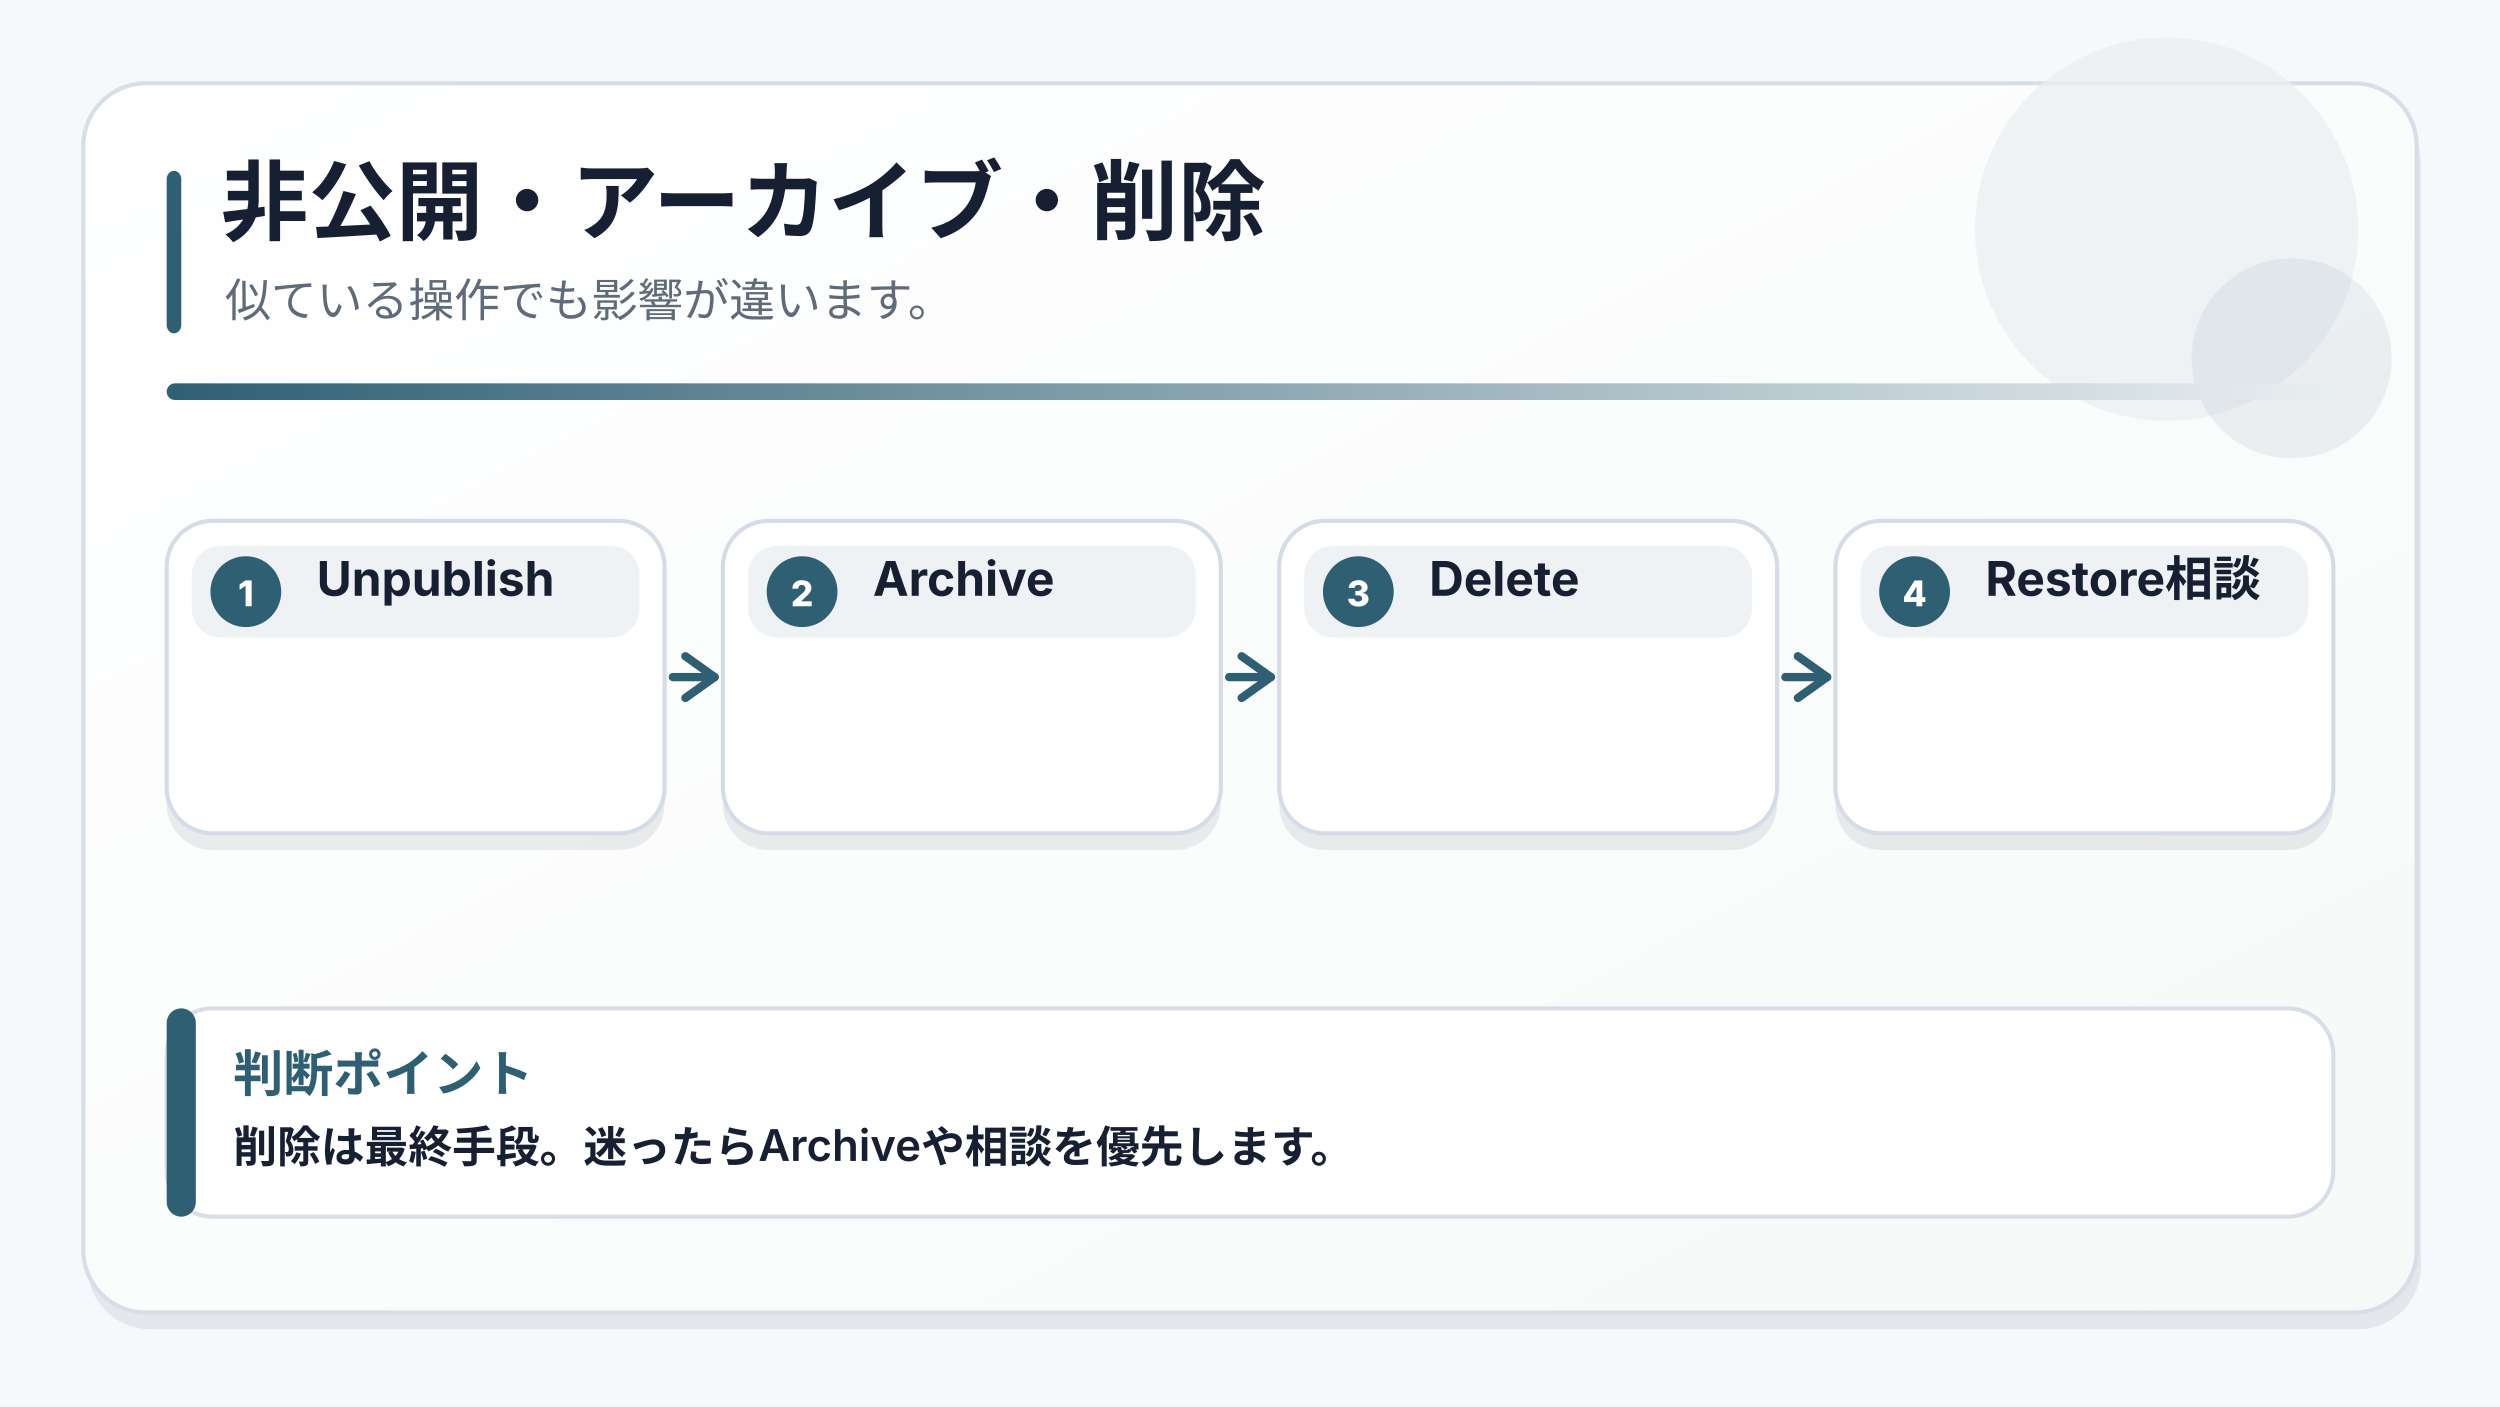
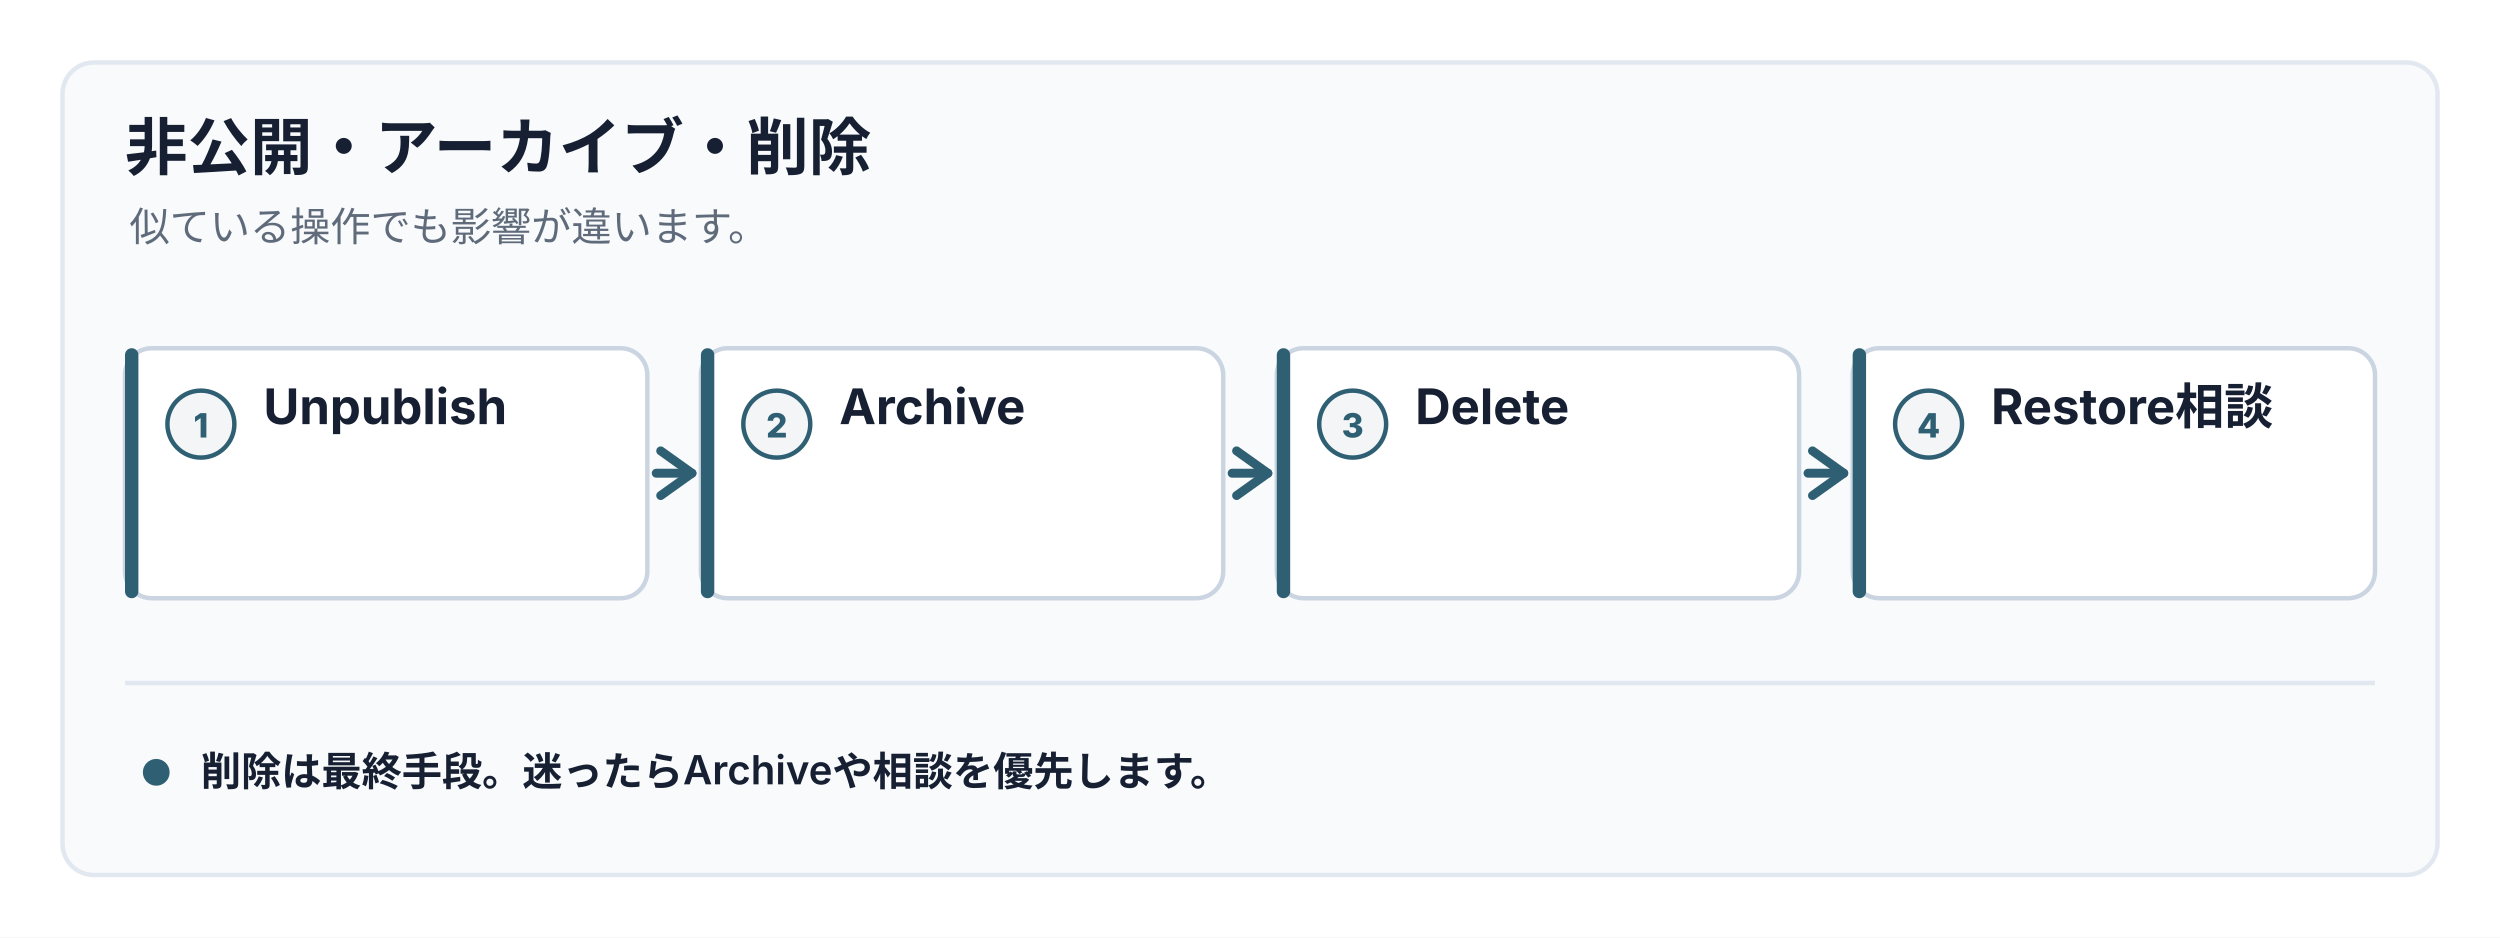
- <svg xmlns="http://www.w3.org/2000/svg" width="1200" height="675" viewBox="0 0 1200 675" role="img">
-   <defs>
-     <linearGradient id="bg" x1="0" y1="0" x2="1" y2="1">
-       <stop offset="0%" stop-color="#FFFFFF" />
-       <stop offset="100%" stop-color="#F7F9F9" />
-     </linearGradient>
-     <linearGradient id="bar" x1="0" y1="0" x2="1" y2="0">
-       <stop offset="0%" stop-color="#2F5F73" />
-       <stop offset="100%" stop-color="#EAEFF1" />
-     </linearGradient>
-   </defs>
-   <rect width="1200" height="675" fill="#F6F8FC" />
-   <rect x="42" y="48" width="1120" height="590" rx="30" fill="#0F172A" opacity="0.08" />
-   <rect x="40" y="40" width="1120" height="590" rx="30" fill="url(#bg)" stroke="#D8DEE8" stroke-width="2" />
-   <circle cx="1040" cy="110" r="92" fill="#EAEFF1" opacity="0.72" />
-   <circle cx="1100" cy="172" r="48" fill="#2F5F73" opacity="0.08" />
-   <rect x="80" y="82" width="7" height="78" rx="4" fill="#2F5F73" />
-   <text x="106" y="112" font-family="-apple-system, BlinkMacSystemFont, Segoe UI, sans-serif" font-size="42" font-weight="800" fill="#172033" text-anchor="start">非公開・アーカイブ・削除</text>
-   <text x="108" y="152" font-family="-apple-system, BlinkMacSystemFont, Segoe UI, sans-serif" font-size="22" font-weight="500" fill="#5F6B7A" text-anchor="start">似ている操作でも影響が違います。</text>
-   <rect x="80" y="184" width="1040" height="8" rx="4" fill="url(#bar)" />
-   <rect x="80" y="258" width="239" height="150" rx="22" fill="#0F172A" opacity="0.08" />
-   <rect x="80" y="250" width="239" height="150" rx="22" fill="#ffffff" stroke="#D5DCE8" stroke-width="2" />
-   <rect x="92" y="262" width="215" height="44" rx="14" fill="#EEF2F4" />
-   <circle cx="118" cy="284" r="17" fill="#2F5F73" />
-   <text x="118" y="291" font-family="-apple-system, BlinkMacSystemFont, Segoe UI, sans-serif" font-size="17" font-weight="800" fill="#ffffff" text-anchor="middle">1</text>
-   <text x="152" y="286" font-family="-apple-system, BlinkMacSystemFont, Segoe UI, sans-serif" font-size="23" font-weight="750" fill="#172033" text-anchor="start">Unpublish</text>
-   <line x1="323" y1="325" x2="343" y2="325" stroke="#2F5F73" stroke-width="4" stroke-linecap="round" />
-   <path d="M 329 315 L 343 325 L 329 335" fill="none" stroke="#2F5F73" stroke-width="4" stroke-linecap="round" stroke-linejoin="round" />
-   <rect x="347" y="258" width="239" height="150" rx="22" fill="#0F172A" opacity="0.08" />
-   <rect x="347" y="250" width="239" height="150" rx="22" fill="#ffffff" stroke="#D5DCE8" stroke-width="2" />
-   <rect x="359" y="262" width="215" height="44" rx="14" fill="#EEF2F4" />
-   <circle cx="385" cy="284" r="17" fill="#2F5F73" />
-   <text x="385" y="291" font-family="-apple-system, BlinkMacSystemFont, Segoe UI, sans-serif" font-size="17" font-weight="800" fill="#ffffff" text-anchor="middle">2</text>
-   <text x="419" y="286" font-family="-apple-system, BlinkMacSystemFont, Segoe UI, sans-serif" font-size="23" font-weight="750" fill="#172033" text-anchor="start">Archive</text>
-   <line x1="590" y1="325" x2="610" y2="325" stroke="#2F5F73" stroke-width="4" stroke-linecap="round" />
-   <path d="M 596 315 L 610 325 L 596 335" fill="none" stroke="#2F5F73" stroke-width="4" stroke-linecap="round" stroke-linejoin="round" />
-   <rect x="614" y="258" width="239" height="150" rx="22" fill="#0F172A" opacity="0.08" />
-   <rect x="614" y="250" width="239" height="150" rx="22" fill="#ffffff" stroke="#D5DCE8" stroke-width="2" />
-   <rect x="626" y="262" width="215" height="44" rx="14" fill="#EEF2F4" />
-   <circle cx="652" cy="284" r="17" fill="#2F5F73" />
-   <text x="652" y="291" font-family="-apple-system, BlinkMacSystemFont, Segoe UI, sans-serif" font-size="17" font-weight="800" fill="#ffffff" text-anchor="middle">3</text>
-   <text x="686" y="286" font-family="-apple-system, BlinkMacSystemFont, Segoe UI, sans-serif" font-size="23" font-weight="750" fill="#172033" text-anchor="start">Delete</text>
-   <line x1="857" y1="325" x2="877" y2="325" stroke="#2F5F73" stroke-width="4" stroke-linecap="round" />
-   <path d="M 863 315 L 877 325 L 863 335" fill="none" stroke="#2F5F73" stroke-width="4" stroke-linecap="round" stroke-linejoin="round" />
-   <rect x="881" y="258" width="239" height="150" rx="22" fill="#0F172A" opacity="0.08" />
-   <rect x="881" y="250" width="239" height="150" rx="22" fill="#ffffff" stroke="#D5DCE8" stroke-width="2" />
-   <rect x="893" y="262" width="215" height="44" rx="14" fill="#EEF2F4" />
-   <circle cx="919" cy="284" r="17" fill="#2F5F73" />
-   <text x="919" y="291" font-family="-apple-system, BlinkMacSystemFont, Segoe UI, sans-serif" font-size="17" font-weight="800" fill="#ffffff" text-anchor="middle">4</text>
-   <text x="953" y="286" font-family="-apple-system, BlinkMacSystemFont, Segoe UI, sans-serif" font-size="23" font-weight="750" fill="#172033" text-anchor="start">Restore相談</text>
-   <rect x="80" y="484" width="1040" height="100" rx="22" fill="#FFFFFF" stroke="#D8DEE8" stroke-width="2" />
-   <rect x="80" y="484" width="14" height="100" rx="7" fill="#2F5F73" />
-   <text x="112" y="524" font-family="-apple-system, BlinkMacSystemFont, Segoe UI, sans-serif" font-size="24" font-weight="800" fill="#2F5F73" text-anchor="start">判断ポイント</text>
-   <text x="112" y="558" font-family="-apple-system, BlinkMacSystemFont, Segoe UI, sans-serif" font-size="21" font-weight="600" fill="#172033" text-anchor="start">削除は最終手段。迷ったらArchiveや相談を優先します。</text>
+ <svg xmlns="http://www.w3.org/2000/svg" width="1120" height="420" viewBox="0 0 1120 420" role="img">
+   <rect width="1120" height="420" fill="#FFFFFF" />
+   <rect x="28" y="28" width="1064" height="364" rx="14" fill="#F8FAFC" stroke="#E2E8F0" stroke-width="2" />
+   <text x="56" y="76" font-family="-apple-system, BlinkMacSystemFont, Segoe UI, sans-serif" font-size="28" font-weight="800" fill="#172033" text-anchor="start">非公開・アーカイブ・削除</text>
+   <text x="58" y="108" font-family="-apple-system, BlinkMacSystemFont, Segoe UI, sans-serif" font-size="18" font-weight="500" fill="#5F6B7A" text-anchor="start">似ている操作でも影響が違います。</text>
+   <rect x="56" y="156" width="234" height="112" rx="12" fill="#ffffff" stroke="#CBD5E1" stroke-width="2" />
+   <rect x="56" y="156" width="6" height="112" rx="3" fill="#2F5F73" />
+   <circle cx="90" cy="190" r="15" fill="#F3F5F7" stroke="#2F5F73" stroke-width="2" />
+   <text x="90" y="196" font-family="-apple-system, BlinkMacSystemFont, Segoe UI, sans-serif" font-size="15" font-weight="800" fill="#2F5F73" text-anchor="middle">1</text>
+   <text x="118" y="190" font-family="-apple-system, BlinkMacSystemFont, Segoe UI, sans-serif" font-size="22" font-weight="700" fill="#172033" text-anchor="start">Unpublish</text>
+   <line x1="294" y1="212" x2="310" y2="212" stroke="#2F5F73" stroke-width="4" stroke-linecap="round" />
+   <path d="M 296 202 L 310 212 L 296 222" fill="none" stroke="#2F5F73" stroke-width="4" stroke-linecap="round" stroke-linejoin="round" />
+   <rect x="314" y="156" width="234" height="112" rx="12" fill="#ffffff" stroke="#CBD5E1" stroke-width="2" />
+   <rect x="314" y="156" width="6" height="112" rx="3" fill="#2F5F73" />
+   <circle cx="348" cy="190" r="15" fill="#F3F5F7" stroke="#2F5F73" stroke-width="2" />
+   <text x="348" y="196" font-family="-apple-system, BlinkMacSystemFont, Segoe UI, sans-serif" font-size="15" font-weight="800" fill="#2F5F73" text-anchor="middle">2</text>
+   <text x="376" y="190" font-family="-apple-system, BlinkMacSystemFont, Segoe UI, sans-serif" font-size="22" font-weight="700" fill="#172033" text-anchor="start">Archive</text>
+   <line x1="552" y1="212" x2="568" y2="212" stroke="#2F5F73" stroke-width="4" stroke-linecap="round" />
+   <path d="M 554 202 L 568 212 L 554 222" fill="none" stroke="#2F5F73" stroke-width="4" stroke-linecap="round" stroke-linejoin="round" />
+   <rect x="572" y="156" width="234" height="112" rx="12" fill="#ffffff" stroke="#CBD5E1" stroke-width="2" />
+   <rect x="572" y="156" width="6" height="112" rx="3" fill="#2F5F73" />
+   <circle cx="606" cy="190" r="15" fill="#F3F5F7" stroke="#2F5F73" stroke-width="2" />
+   <text x="606" y="196" font-family="-apple-system, BlinkMacSystemFont, Segoe UI, sans-serif" font-size="15" font-weight="800" fill="#2F5F73" text-anchor="middle">3</text>
+   <text x="634" y="190" font-family="-apple-system, BlinkMacSystemFont, Segoe UI, sans-serif" font-size="22" font-weight="700" fill="#172033" text-anchor="start">Delete</text>
+   <line x1="810" y1="212" x2="826" y2="212" stroke="#2F5F73" stroke-width="4" stroke-linecap="round" />
+   <path d="M 812 202 L 826 212 L 812 222" fill="none" stroke="#2F5F73" stroke-width="4" stroke-linecap="round" stroke-linejoin="round" />
+   <rect x="830" y="156" width="234" height="112" rx="12" fill="#ffffff" stroke="#CBD5E1" stroke-width="2" />
+   <rect x="830" y="156" width="6" height="112" rx="3" fill="#2F5F73" />
+   <circle cx="864" cy="190" r="15" fill="#F3F5F7" stroke="#2F5F73" stroke-width="2" />
+   <text x="864" y="196" font-family="-apple-system, BlinkMacSystemFont, Segoe UI, sans-serif" font-size="15" font-weight="800" fill="#2F5F73" text-anchor="middle">4</text>
+   <text x="892" y="190" font-family="-apple-system, BlinkMacSystemFont, Segoe UI, sans-serif" font-size="22" font-weight="700" fill="#172033" text-anchor="start">Restore相談</text>
+   <line x1="56" y1="306" x2="1064" y2="306" stroke="#E2E8F0" stroke-width="2" />
+   <circle cx="70" cy="346" r="6" fill="#2F5F73" />
+   <text x="90" y="352" font-family="-apple-system, BlinkMacSystemFont, Segoe UI, sans-serif" font-size="18" font-weight="600" fill="#172033" text-anchor="start">削除は最終手段。迷ったらArchiveや相談を優先します。</text>
</svg>
